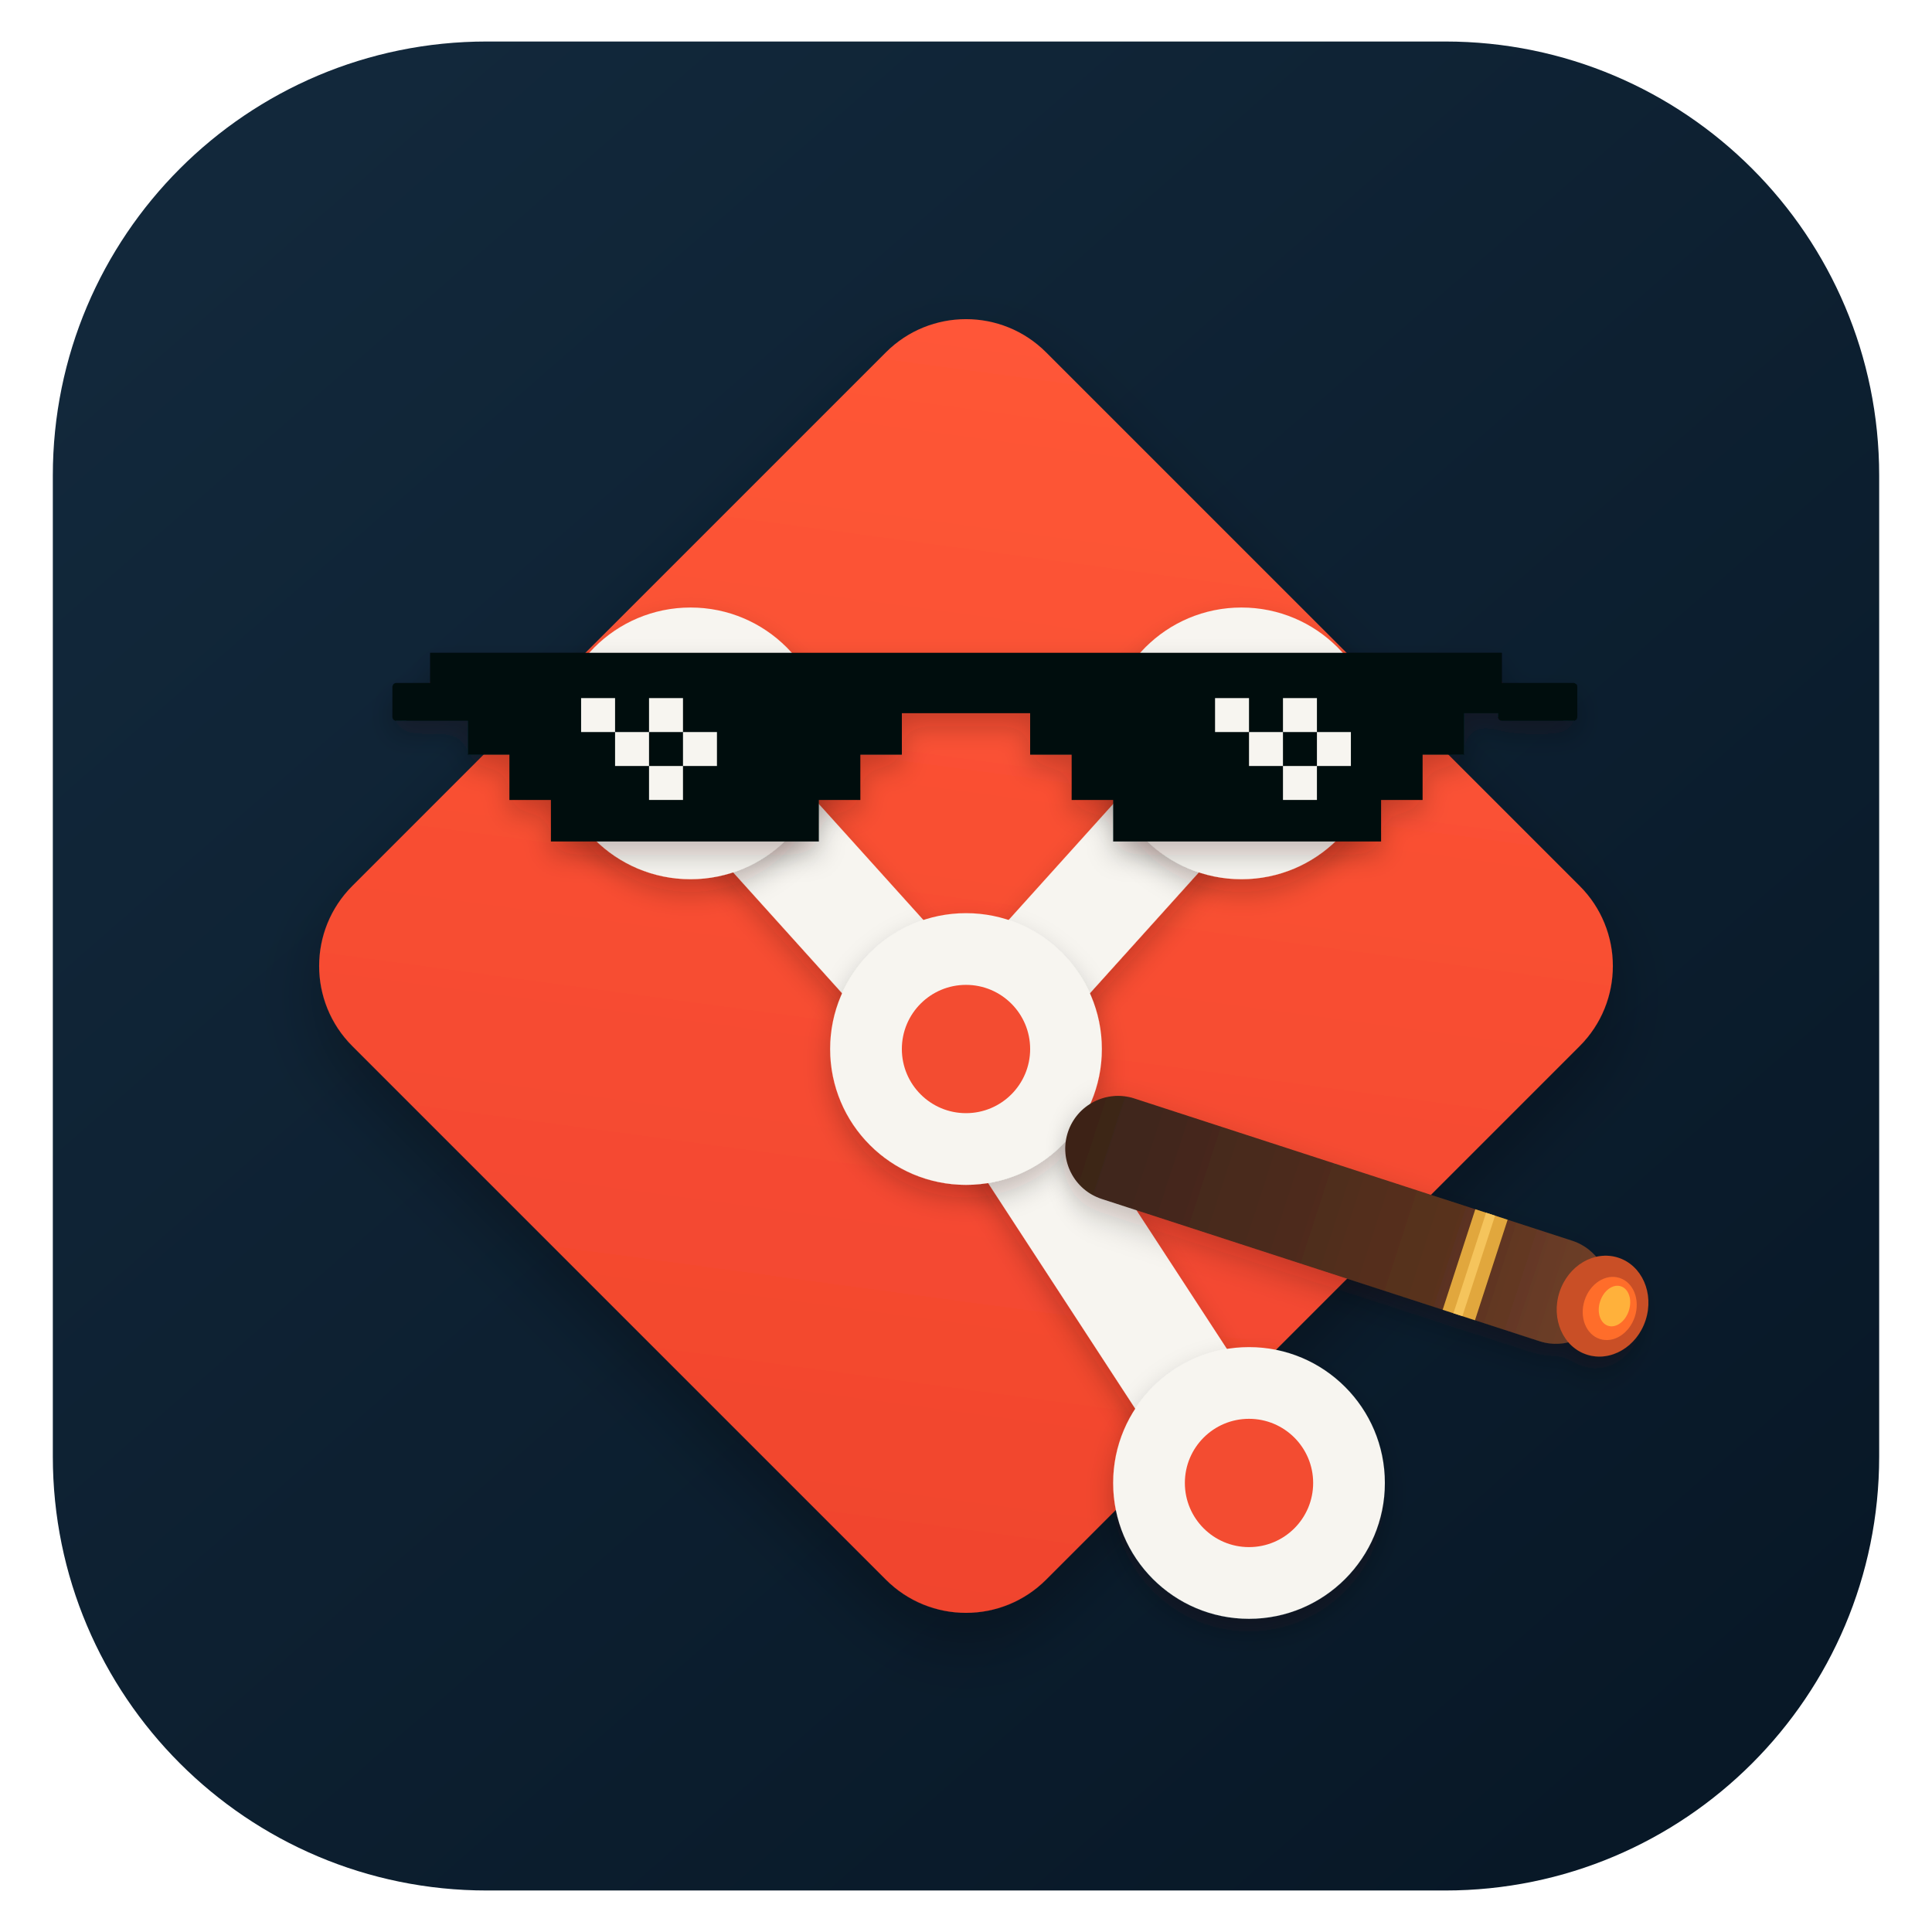
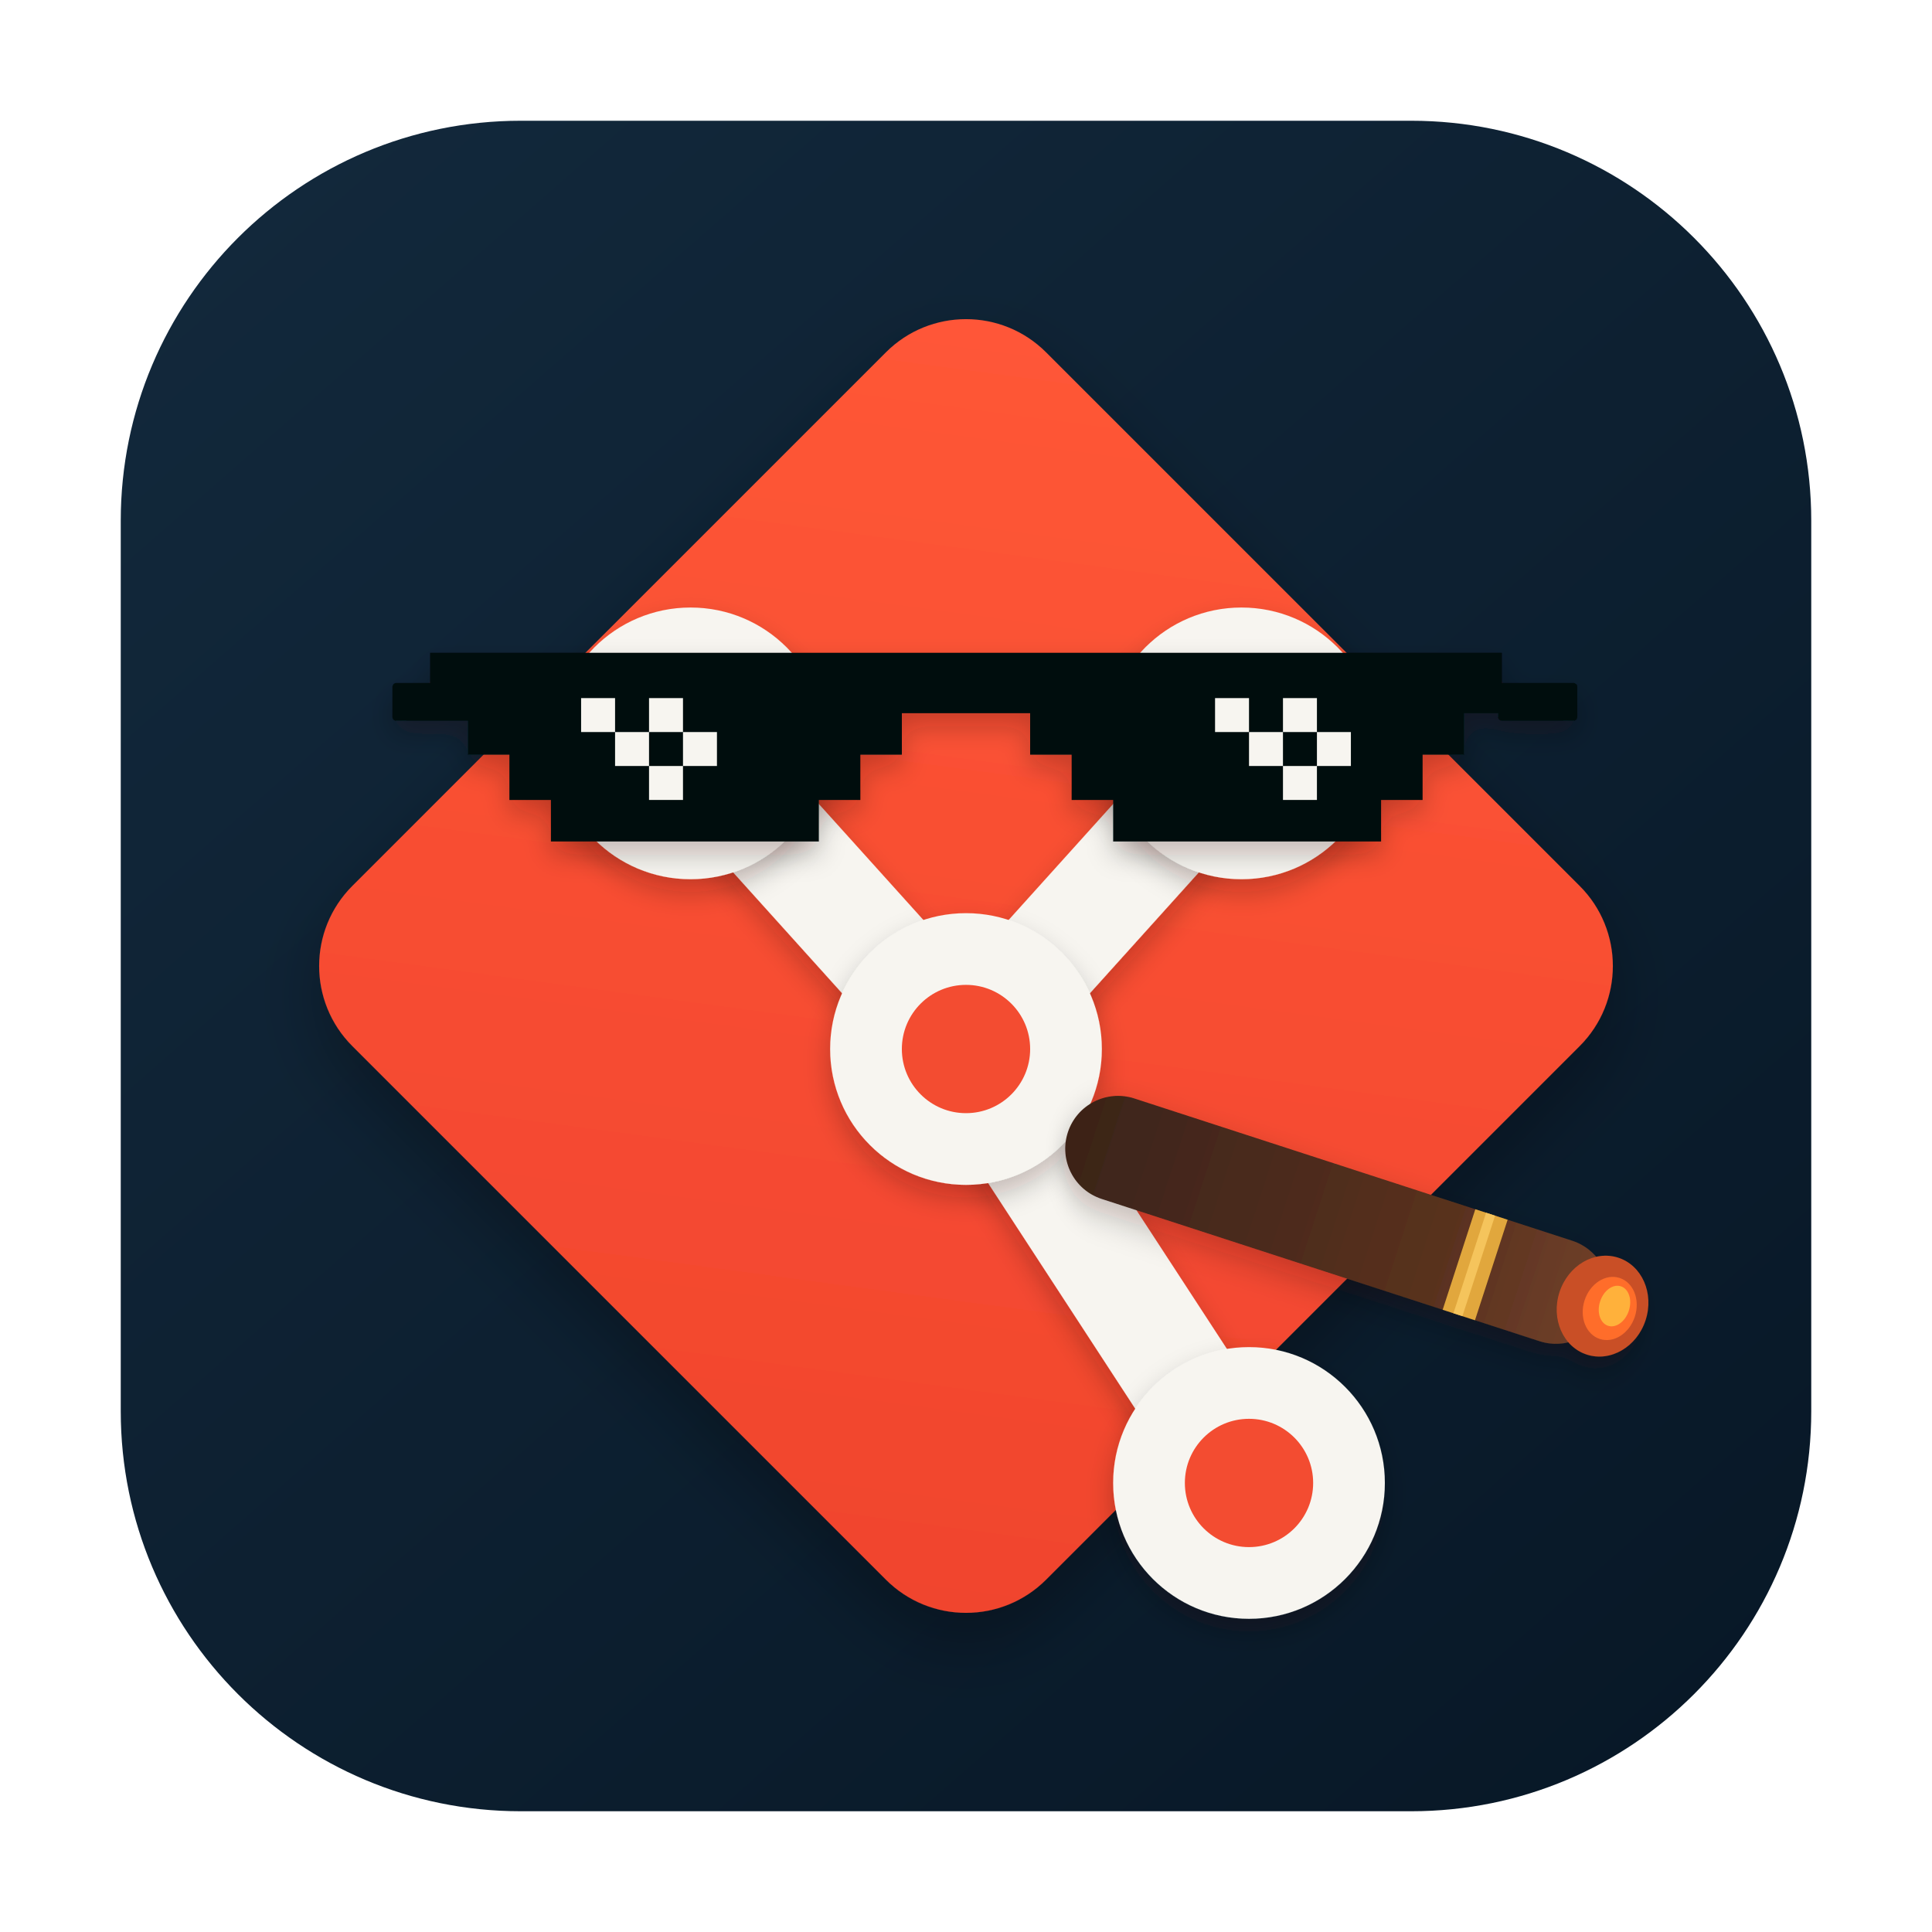
<svg xmlns="http://www.w3.org/2000/svg" viewBox="0 0 1024 1024" role="img" aria-labelledby="title">
  <defs>
    <linearGradient id="background" x1="142" y1="92" x2="884" y2="940" gradientUnits="userSpaceOnUse">
      <stop offset="0" stop-color="#12283b" />
      <stop offset="1" stop-color="#081827" />
    </linearGradient>
    <linearGradient id="git" x1="300" y1="236" x2="724" y2="792" gradientUnits="userSpaceOnUse">
      <stop offset="0" stop-color="#ff5737" />
      <stop offset="1" stop-color="#f0442d" />
    </linearGradient>
    <linearGradient id="cigar" x1="572" y1="594" x2="862" y2="594" gradientUnits="userSpaceOnUse">
      <stop offset="0" stop-color="#3c2419" />
      <stop offset="0.7" stop-color="#59311f" />
      <stop offset="1" stop-color="#70402a" />
    </linearGradient>
    <filter id="soft-shadow" x="-20%" y="-20%" width="140%" height="150%" color-interpolation-filters="sRGB">
      <feDropShadow dx="0" dy="16" stdDeviation="18" flood-color="#02070c" flood-opacity="0.28" />
    </filter>
    <filter id="detail-shadow" x="-20%" y="-30%" width="150%" height="170%" color-interpolation-filters="sRGB">
      <feDropShadow dx="0" dy="7" stdDeviation="7" flood-color="#210b08" flood-opacity="0.24" />
    </filter>
    <clipPath id="squircle">
-       <rect x="28" y="22" width="968" height="980" rx="230" />
+       <rect x="64" y="64" width="896" height="896" rx="212" />
    </clipPath>
  </defs>
  <g clip-path="url(#squircle)">
-     <rect x="28" y="22" width="968" height="980" rx="230" fill="url(#background)" />
+     <rect x="64" y="64" width="896" height="896" rx="212" fill="url(#background)" />
    <g filter="url(#soft-shadow)">
      <rect x="252" y="252" width="520" height="520" rx="60" fill="url(#git)" transform="rotate(45 512 512)" />
    </g>
    <g fill="none" stroke="#f7f5f0" stroke-width="58" stroke-linecap="round" stroke-linejoin="round" filter="url(#detail-shadow)">
      <path d="M366 394L512 556L658 394" />
      <path d="M512 556L662 786" />
    </g>
    <g fill="#f7f5f0" filter="url(#detail-shadow)">
      <circle cx="366" cy="394" r="72" />
      <circle cx="658" cy="394" r="72" />
      <circle cx="512" cy="556" r="72" />
      <circle cx="662" cy="786" r="72" />
    </g>
    <g fill="#f34c31">
      <circle cx="512" cy="556" r="34" />
      <circle cx="662" cy="786" r="34" />
    </g>
    <g fill="#05090d" filter="url(#detail-shadow)">
      <path d="M228 346H796V378H776V400H754V424H732V446H590V424H568V400H546V378H478V400H456V424H434V446H292V424H270V400H248V378H228Z" />
      <rect x="208" y="362" width="42" height="20" rx="2" />
      <rect x="794" y="362" width="42" height="20" rx="2" />
    </g>
    <g fill="#f7f5f0">
      <rect x="308" y="370" width="18" height="18" />
      <rect x="326" y="388" width="18" height="18" />
      <rect x="344" y="370" width="18" height="18" />
      <rect x="344" y="406" width="18" height="18" />
      <rect x="362" y="388" width="18" height="18" />
      <rect x="644" y="370" width="18" height="18" />
      <rect x="662" y="388" width="18" height="18" />
      <rect x="680" y="370" width="18" height="18" />
      <rect x="680" y="406" width="18" height="18" />
      <rect x="698" y="388" width="18" height="18" />
    </g>
    <g transform="rotate(18 578 602)" filter="url(#detail-shadow)">
      <rect x="566" y="576" width="300" height="56" rx="28" fill="url(#cigar)" />
      <rect x="784" y="576" width="18" height="56" fill="#e1a73d" />
      <rect x="790" y="576" width="5" height="56" fill="#f5c45b" />
      <ellipse cx="864" cy="604" rx="24" ry="27" fill="#c95027" />
      <ellipse cx="868" cy="604" rx="14" ry="17" fill="#ff6d2c" />
      <ellipse cx="870" cy="602" rx="8" ry="11" fill="#ffb13b" />
    </g>
  </g>
</svg>
